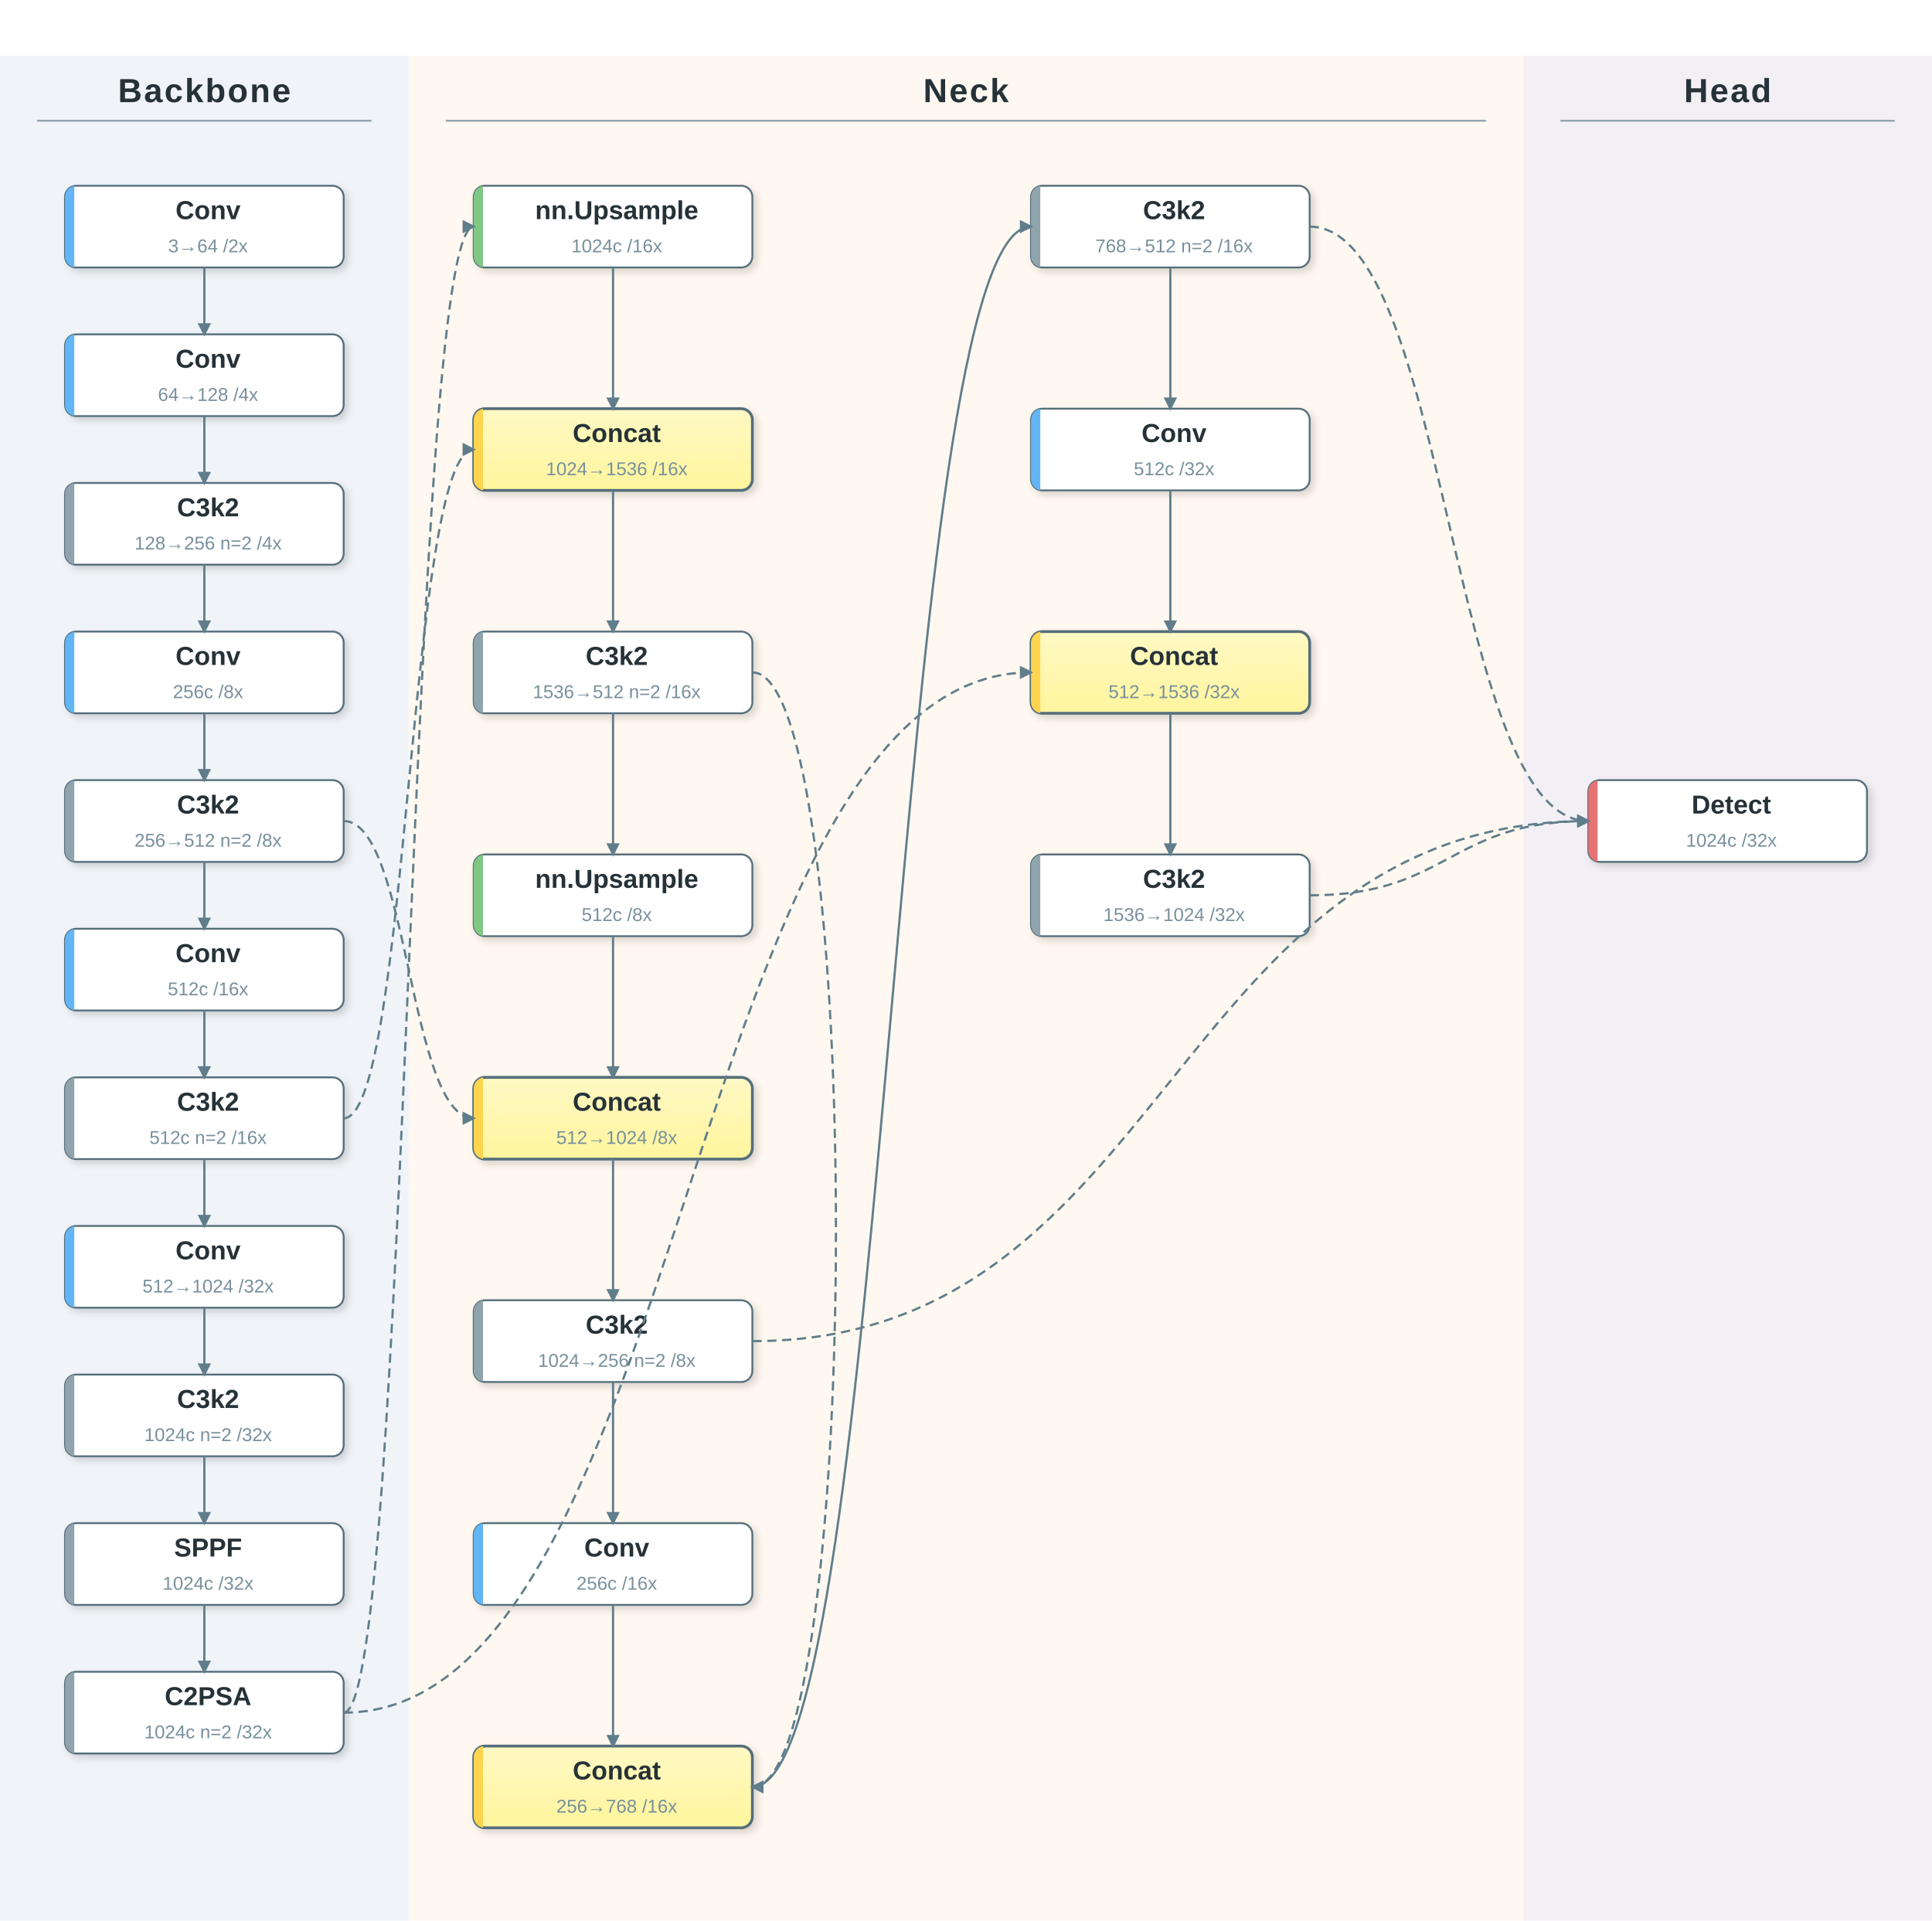
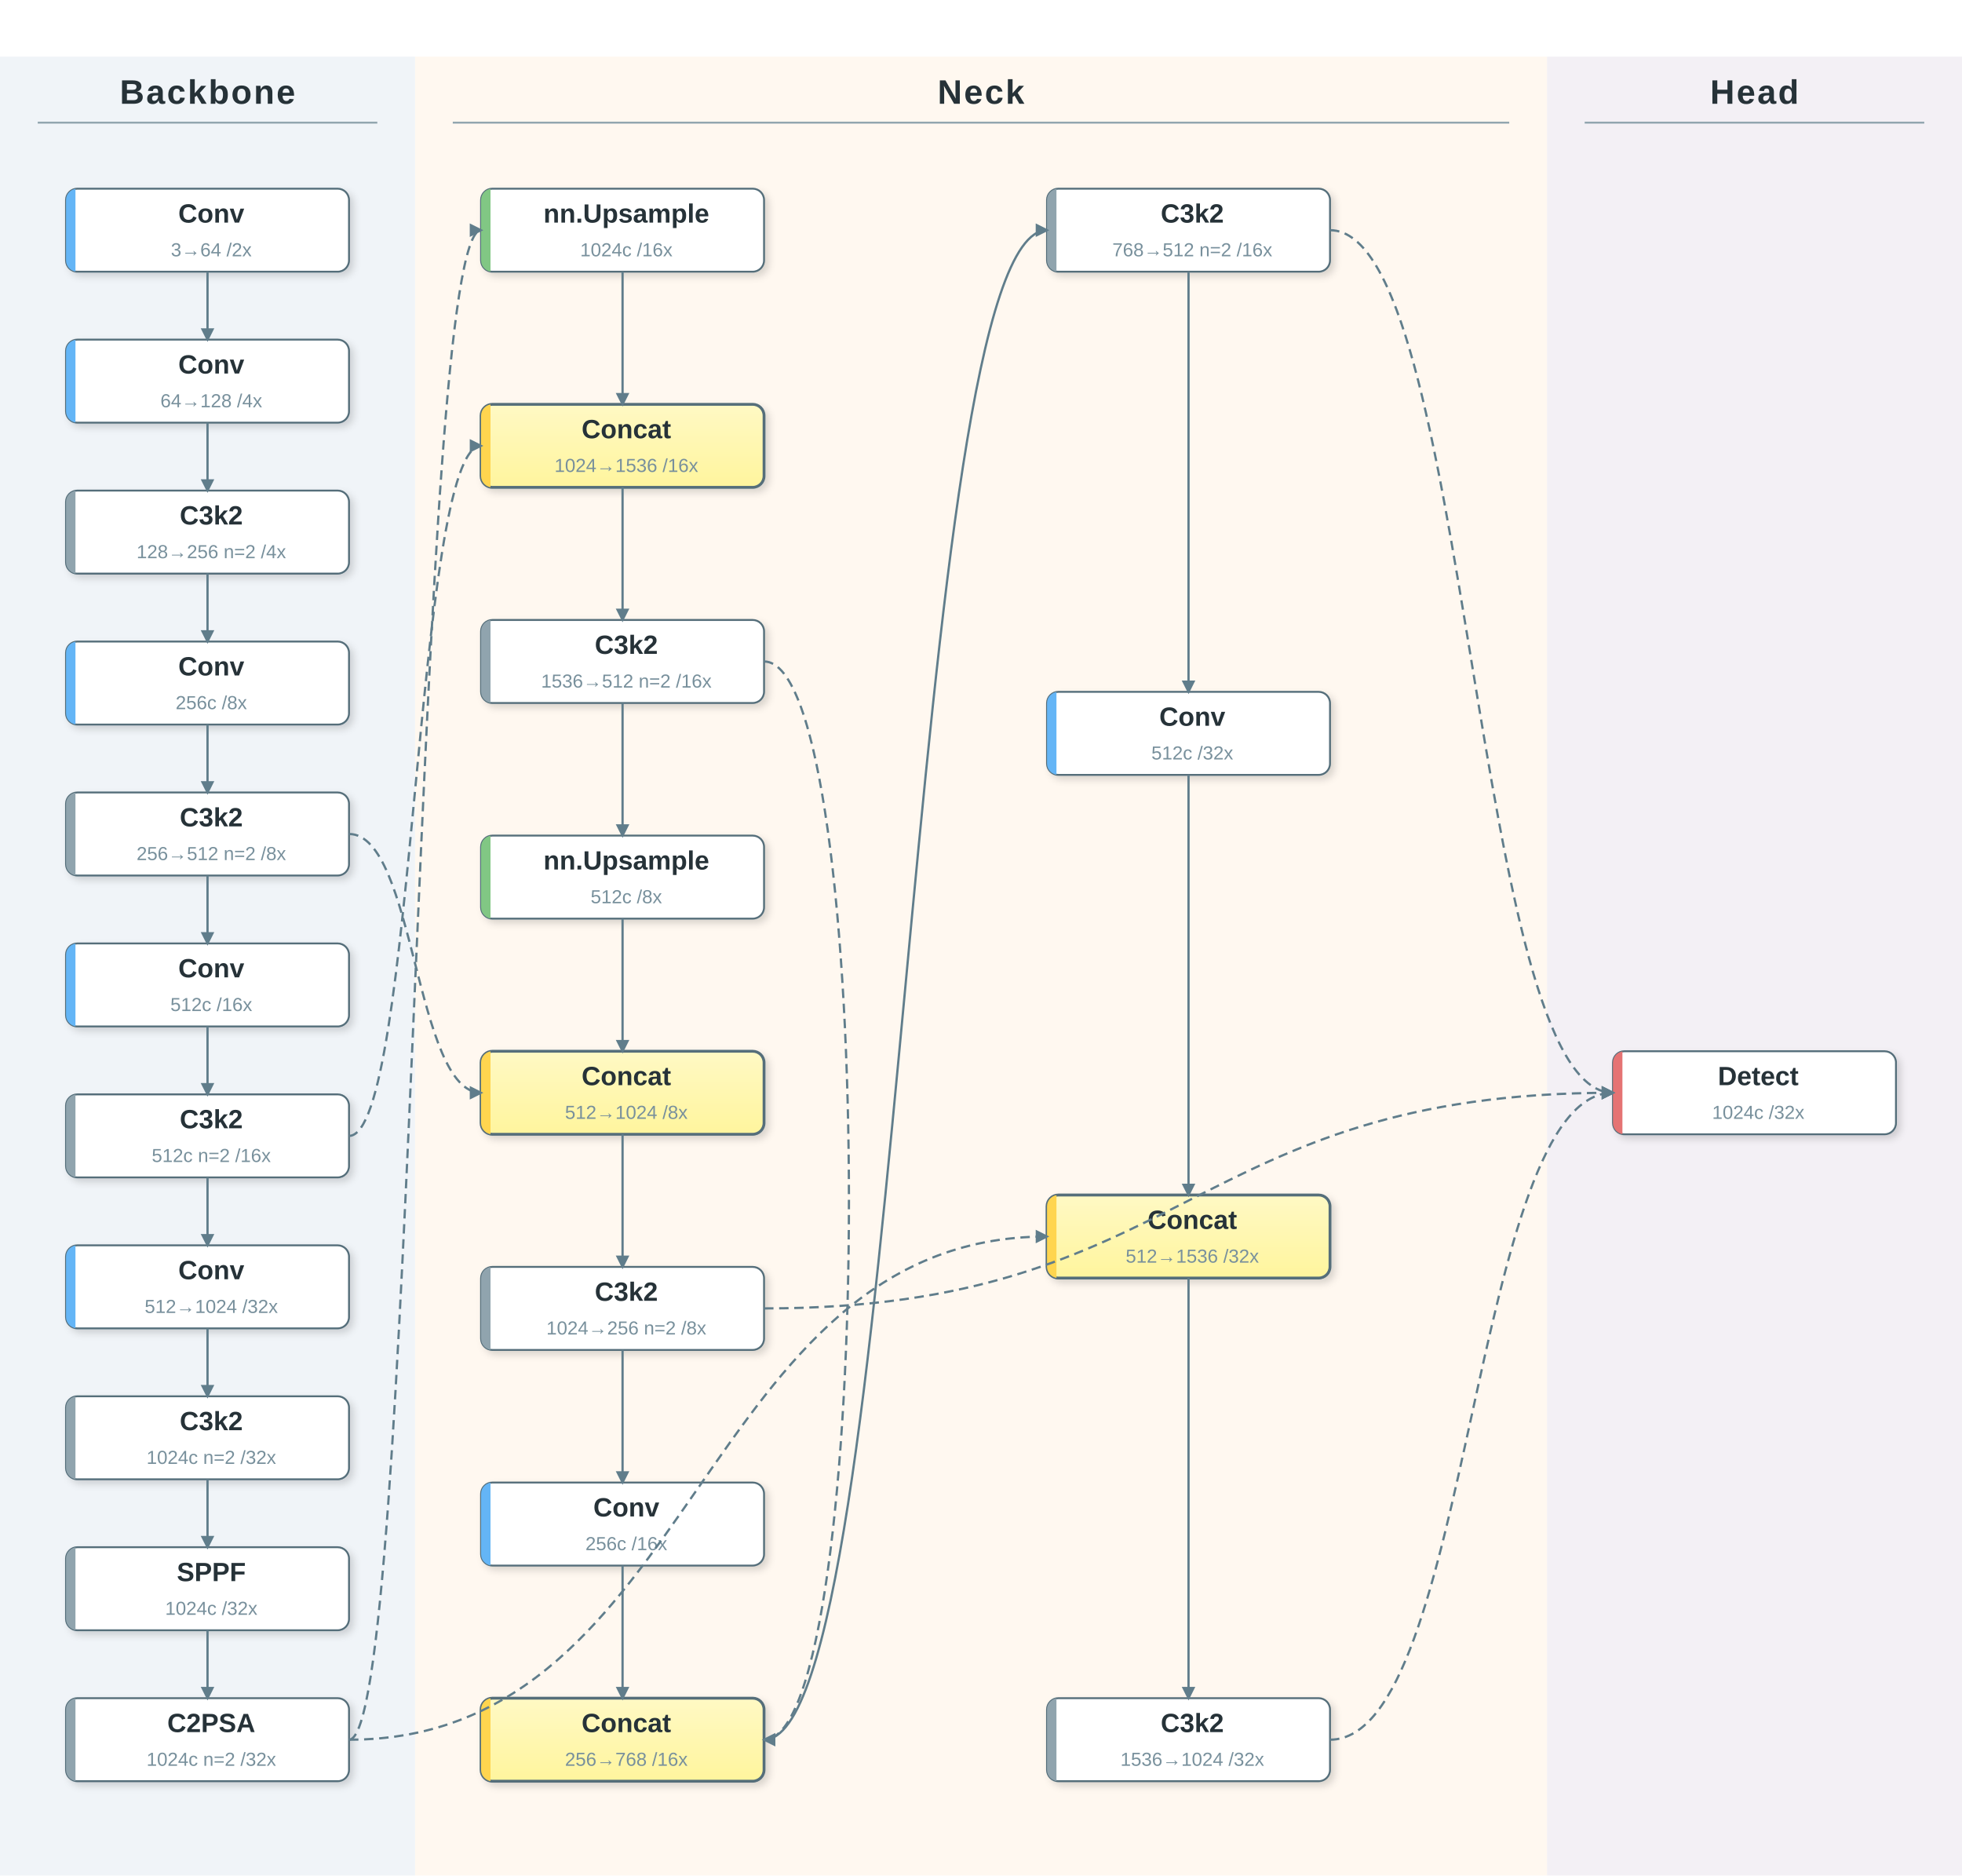
- <svg xmlns="http://www.w3.org/2000/svg" viewBox="0 0 1040 1034">
+ <svg xmlns="http://www.w3.org/2000/svg" viewBox="0 0 1040 994">
  <style>
            text { font-family: "Arial, sans-serif"; }
        </style>
  <defs>
    <filter id="shadow" x="-20%" y="-20%" width="150%" height="150%">
      <feGaussianBlur in="SourceAlpha" stdDeviation="2" />
      <feOffset dx="2" dy="2" result="offsetblur" />
      <feComponentTransfer>
        <feFuncA type="linear" slope="0.15" />
      </feComponentTransfer>
      <feMerge>
        <feMergeNode />
        <feMergeNode in="SourceGraphic" />
      </feMerge>
    </filter>
    <marker id="arrow" markerWidth="6" markerHeight="6" refX="5" refY="3" orient="auto" markerUnits="strokeWidth">
      <path d="M0,0 L0,6 L6,3 z" fill="#607D8B" />
    </marker>
    <linearGradient id="grad_bb" x1="0%" y1="0%" x2="0%" y2="100%">
      <stop offset="0%" style="stop-color:#FFFFFF;stop-opacity:1" />
      <stop offset="100%" style="stop-color:#FFFFFF;stop-opacity:1" />
    </linearGradient>
    <linearGradient id="grad_neck" x1="0%" y1="0%" x2="0%" y2="100%">
      <stop offset="0%" style="stop-color:#FFFFFF;stop-opacity:1" />
      <stop offset="100%" style="stop-color:#FFFFFF;stop-opacity:1" />
    </linearGradient>
    <linearGradient id="grad_head" x1="0%" y1="0%" x2="0%" y2="100%">
      <stop offset="0%" style="stop-color:#FFFFFF;stop-opacity:1" />
      <stop offset="100%" style="stop-color:#FFFFFF;stop-opacity:1" />
    </linearGradient>
    <linearGradient id="grad_concat" x1="0%" y1="0%" x2="0%" y2="100%">
      <stop offset="0%" style="stop-color:#FFF9C4;stop-opacity:1" />
      <stop offset="100%" style="stop-color:#FFF59D;stop-opacity:1" />
    </linearGradient>
    <linearGradient id="grad_node" x1="0%" y1="0%" x2="0%" y2="100%">
      <stop offset="0%" style="stop-color:#FFFFFF;stop-opacity:1" />
      <stop offset="100%" style="stop-color:#FFFFFF;stop-opacity:1" />
    </linearGradient>
  </defs>
-   <rect x="820" y="30" width="220" height="1004" fill="#F3F0F5" />
-   <rect x="220" y="30" width="600" height="1004" fill="#FFF8F0" />
-   <rect x="0" y="30" width="220" height="1004" fill="#F0F4F8" />
+   <rect x="820" y="30" width="220" height="964" fill="#F3F0F5" />
+   <rect x="220" y="30" width="600" height="964" fill="#FFF8F0" />
+   <rect x="0" y="30" width="220" height="964" fill="#F0F4F8" />
  <rect x="35.0" y="100" width="150" height="44" rx="6" fill="url(#grad_bb)" stroke="#546E7A" stroke-width="1.0" filter="url(#shadow)" />
  <clipPath id="clip_35_100">
    <rect x="35.0" y="100" width="150" height="44" rx="6" />
  </clipPath>
  <rect x="35.0" y="100" width="5" height="44" fill="#64B5F6" clip-path="url(#clip_35_100)" />
  <text x="112.0" y="114.0" font-weight="bold" font-size="14" fill="#263238" text-anchor="middle" dominant-baseline="middle">Conv</text>
  <text x="112.0" y="133.0" font-size="10" fill="#78909C" text-anchor="middle" dominant-baseline="middle">3→64 /2x</text>
  <rect x="35.0" y="180" width="150" height="44" rx="6" fill="url(#grad_bb)" stroke="#546E7A" stroke-width="1.0" filter="url(#shadow)" />
  <clipPath id="clip_35_180">
    <rect x="35.0" y="180" width="150" height="44" rx="6" />
  </clipPath>
  <rect x="35.0" y="180" width="5" height="44" fill="#64B5F6" clip-path="url(#clip_35_180)" />
  <text x="112.0" y="194.0" font-weight="bold" font-size="14" fill="#263238" text-anchor="middle" dominant-baseline="middle">Conv</text>
  <text x="112.0" y="213.0" font-size="10" fill="#78909C" text-anchor="middle" dominant-baseline="middle">64→128 /4x</text>
  <rect x="35.0" y="260" width="150" height="44" rx="6" fill="url(#grad_bb)" stroke="#546E7A" stroke-width="1.0" filter="url(#shadow)" />
  <clipPath id="clip_35_260">
    <rect x="35.0" y="260" width="150" height="44" rx="6" />
  </clipPath>
  <rect x="35.0" y="260" width="5" height="44" fill="#90A4AE" clip-path="url(#clip_35_260)" />
  <text x="112.0" y="274.0" font-weight="bold" font-size="14" fill="#263238" text-anchor="middle" dominant-baseline="middle">C3k2</text>
  <text x="112.0" y="293.0" font-size="10" fill="#78909C" text-anchor="middle" dominant-baseline="middle">128→256 n=2 /4x</text>
  <rect x="35.0" y="340" width="150" height="44" rx="6" fill="url(#grad_bb)" stroke="#546E7A" stroke-width="1.0" filter="url(#shadow)" />
  <clipPath id="clip_35_340">
    <rect x="35.0" y="340" width="150" height="44" rx="6" />
  </clipPath>
  <rect x="35.0" y="340" width="5" height="44" fill="#64B5F6" clip-path="url(#clip_35_340)" />
  <text x="112.0" y="354.0" font-weight="bold" font-size="14" fill="#263238" text-anchor="middle" dominant-baseline="middle">Conv</text>
  <text x="112.0" y="373.0" font-size="10" fill="#78909C" text-anchor="middle" dominant-baseline="middle">256c /8x</text>
  <rect x="35.0" y="420" width="150" height="44" rx="6" fill="url(#grad_bb)" stroke="#546E7A" stroke-width="1.0" filter="url(#shadow)" />
  <clipPath id="clip_35_420">
    <rect x="35.0" y="420" width="150" height="44" rx="6" />
  </clipPath>
  <rect x="35.0" y="420" width="5" height="44" fill="#90A4AE" clip-path="url(#clip_35_420)" />
  <text x="112.0" y="434.0" font-weight="bold" font-size="14" fill="#263238" text-anchor="middle" dominant-baseline="middle">C3k2</text>
  <text x="112.0" y="453.0" font-size="10" fill="#78909C" text-anchor="middle" dominant-baseline="middle">256→512 n=2 /8x</text>
  <rect x="35.0" y="500" width="150" height="44" rx="6" fill="url(#grad_bb)" stroke="#546E7A" stroke-width="1.0" filter="url(#shadow)" />
  <clipPath id="clip_35_500">
    <rect x="35.0" y="500" width="150" height="44" rx="6" />
  </clipPath>
  <rect x="35.0" y="500" width="5" height="44" fill="#64B5F6" clip-path="url(#clip_35_500)" />
  <text x="112.0" y="514.0" font-weight="bold" font-size="14" fill="#263238" text-anchor="middle" dominant-baseline="middle">Conv</text>
  <text x="112.0" y="533.0" font-size="10" fill="#78909C" text-anchor="middle" dominant-baseline="middle">512c /16x</text>
  <rect x="35.0" y="580" width="150" height="44" rx="6" fill="url(#grad_bb)" stroke="#546E7A" stroke-width="1.0" filter="url(#shadow)" />
  <clipPath id="clip_35_580">
    <rect x="35.0" y="580" width="150" height="44" rx="6" />
  </clipPath>
  <rect x="35.0" y="580" width="5" height="44" fill="#90A4AE" clip-path="url(#clip_35_580)" />
  <text x="112.0" y="594.0" font-weight="bold" font-size="14" fill="#263238" text-anchor="middle" dominant-baseline="middle">C3k2</text>
  <text x="112.0" y="613.0" font-size="10" fill="#78909C" text-anchor="middle" dominant-baseline="middle">512c n=2 /16x</text>
  <rect x="35.0" y="660" width="150" height="44" rx="6" fill="url(#grad_bb)" stroke="#546E7A" stroke-width="1.0" filter="url(#shadow)" />
  <clipPath id="clip_35_660">
    <rect x="35.0" y="660" width="150" height="44" rx="6" />
  </clipPath>
  <rect x="35.0" y="660" width="5" height="44" fill="#64B5F6" clip-path="url(#clip_35_660)" />
  <text x="112.0" y="674.0" font-weight="bold" font-size="14" fill="#263238" text-anchor="middle" dominant-baseline="middle">Conv</text>
  <text x="112.0" y="693.0" font-size="10" fill="#78909C" text-anchor="middle" dominant-baseline="middle">512→1024 /32x</text>
  <rect x="35.0" y="740" width="150" height="44" rx="6" fill="url(#grad_bb)" stroke="#546E7A" stroke-width="1.0" filter="url(#shadow)" />
  <clipPath id="clip_35_740">
    <rect x="35.0" y="740" width="150" height="44" rx="6" />
  </clipPath>
  <rect x="35.0" y="740" width="5" height="44" fill="#90A4AE" clip-path="url(#clip_35_740)" />
  <text x="112.0" y="754.0" font-weight="bold" font-size="14" fill="#263238" text-anchor="middle" dominant-baseline="middle">C3k2</text>
  <text x="112.0" y="773.0" font-size="10" fill="#78909C" text-anchor="middle" dominant-baseline="middle">1024c n=2 /32x</text>
  <rect x="35.0" y="820" width="150" height="44" rx="6" fill="url(#grad_bb)" stroke="#546E7A" stroke-width="1.0" filter="url(#shadow)" />
  <clipPath id="clip_35_820">
    <rect x="35.0" y="820" width="150" height="44" rx="6" />
  </clipPath>
  <rect x="35.0" y="820" width="5" height="44" fill="#90A4AE" clip-path="url(#clip_35_820)" />
  <text x="112.0" y="834.0" font-weight="bold" font-size="14" fill="#263238" text-anchor="middle" dominant-baseline="middle">SPPF</text>
  <text x="112.0" y="853.0" font-size="10" fill="#78909C" text-anchor="middle" dominant-baseline="middle">1024c /32x</text>
  <rect x="35.0" y="900" width="150" height="44" rx="6" fill="url(#grad_bb)" stroke="#546E7A" stroke-width="1.0" filter="url(#shadow)" />
  <clipPath id="clip_35_900">
    <rect x="35.0" y="900" width="150" height="44" rx="6" />
  </clipPath>
  <rect x="35.0" y="900" width="5" height="44" fill="#90A4AE" clip-path="url(#clip_35_900)" />
  <text x="112.0" y="914.0" font-weight="bold" font-size="14" fill="#263238" text-anchor="middle" dominant-baseline="middle">C2PSA</text>
  <text x="112.0" y="933.0" font-size="10" fill="#78909C" text-anchor="middle" dominant-baseline="middle">1024c n=2 /32x</text>
  <rect x="255.0" y="100" width="150" height="44" rx="6" fill="url(#grad_neck)" stroke="#546E7A" stroke-width="1.0" filter="url(#shadow)" />
  <clipPath id="clip_255_100">
    <rect x="255.0" y="100" width="150" height="44" rx="6" />
  </clipPath>
  <rect x="255.0" y="100" width="5" height="44" fill="#81C784" clip-path="url(#clip_255_100)" />
  <text x="332.0" y="114.0" font-weight="bold" font-size="14" fill="#263238" text-anchor="middle" dominant-baseline="middle">nn.Upsample</text>
  <text x="332.0" y="133.0" font-size="10" fill="#78909C" text-anchor="middle" dominant-baseline="middle">1024c /16x</text>
-   <rect x="255.0" y="220" width="150" height="44" rx="6" fill="url(#grad_concat)" stroke="#546E7A" stroke-width="1.5" filter="url(#shadow)" />
-   <clipPath id="clip_255_220">
-     <rect x="255.0" y="220" width="150" height="44" rx="6" />
-   </clipPath>
-   <rect x="255.0" y="220" width="5" height="44" fill="#FFD54F" clip-path="url(#clip_255_220)" />
-   <text x="332.0" y="234.0" font-weight="bold" font-size="14" fill="#263238" text-anchor="middle" dominant-baseline="middle">Concat</text>
-   <text x="332.0" y="253.0" font-size="10" fill="#78909C" text-anchor="middle" dominant-baseline="middle">1024→1536 /16x</text>
-   <rect x="255.0" y="340" width="150" height="44" rx="6" fill="url(#grad_neck)" stroke="#546E7A" stroke-width="1.0" filter="url(#shadow)" />
-   <clipPath id="clip_255_340">
-     <rect x="255.0" y="340" width="150" height="44" rx="6" />
-   </clipPath>
-   <rect x="255.0" y="340" width="5" height="44" fill="#90A4AE" clip-path="url(#clip_255_340)" />
-   <text x="332.0" y="354.0" font-weight="bold" font-size="14" fill="#263238" text-anchor="middle" dominant-baseline="middle">C3k2</text>
-   <text x="332.0" y="373.0" font-size="10" fill="#78909C" text-anchor="middle" dominant-baseline="middle">1536→512 n=2 /16x</text>
-   <rect x="255.0" y="460" width="150" height="44" rx="6" fill="url(#grad_neck)" stroke="#546E7A" stroke-width="1.0" filter="url(#shadow)" />
-   <clipPath id="clip_255_460">
-     <rect x="255.0" y="460" width="150" height="44" rx="6" />
-   </clipPath>
-   <rect x="255.0" y="460" width="5" height="44" fill="#81C784" clip-path="url(#clip_255_460)" />
-   <text x="332.0" y="474.0" font-weight="bold" font-size="14" fill="#263238" text-anchor="middle" dominant-baseline="middle">nn.Upsample</text>
-   <text x="332.0" y="493.0" font-size="10" fill="#78909C" text-anchor="middle" dominant-baseline="middle">512c /8x</text>
-   <rect x="255.0" y="580" width="150" height="44" rx="6" fill="url(#grad_concat)" stroke="#546E7A" stroke-width="1.5" filter="url(#shadow)" />
-   <clipPath id="clip_255_580">
-     <rect x="255.0" y="580" width="150" height="44" rx="6" />
-   </clipPath>
-   <rect x="255.0" y="580" width="5" height="44" fill="#FFD54F" clip-path="url(#clip_255_580)" />
-   <text x="332.0" y="594.0" font-weight="bold" font-size="14" fill="#263238" text-anchor="middle" dominant-baseline="middle">Concat</text>
-   <text x="332.0" y="613.0" font-size="10" fill="#78909C" text-anchor="middle" dominant-baseline="middle">512→1024 /8x</text>
-   <rect x="255.0" y="700" width="150" height="44" rx="6" fill="url(#grad_neck)" stroke="#546E7A" stroke-width="1.0" filter="url(#shadow)" />
-   <clipPath id="clip_255_700">
-     <rect x="255.0" y="700" width="150" height="44" rx="6" />
-   </clipPath>
-   <rect x="255.0" y="700" width="5" height="44" fill="#90A4AE" clip-path="url(#clip_255_700)" />
-   <text x="332.0" y="714.0" font-weight="bold" font-size="14" fill="#263238" text-anchor="middle" dominant-baseline="middle">C3k2</text>
-   <text x="332.0" y="733.0" font-size="10" fill="#78909C" text-anchor="middle" dominant-baseline="middle">1024→256 n=2 /8x</text>
-   <rect x="255.0" y="820" width="150" height="44" rx="6" fill="url(#grad_neck)" stroke="#546E7A" stroke-width="1.0" filter="url(#shadow)" />
-   <clipPath id="clip_255_820">
-     <rect x="255.0" y="820" width="150" height="44" rx="6" />
-   </clipPath>
-   <rect x="255.0" y="820" width="5" height="44" fill="#64B5F6" clip-path="url(#clip_255_820)" />
-   <text x="332.0" y="834.0" font-weight="bold" font-size="14" fill="#263238" text-anchor="middle" dominant-baseline="middle">Conv</text>
-   <text x="332.0" y="853.0" font-size="10" fill="#78909C" text-anchor="middle" dominant-baseline="middle">256c /16x</text>
-   <rect x="255.0" y="940" width="150" height="44" rx="6" fill="url(#grad_concat)" stroke="#546E7A" stroke-width="1.5" filter="url(#shadow)" />
-   <clipPath id="clip_255_940">
-     <rect x="255.0" y="940" width="150" height="44" rx="6" />
-   </clipPath>
-   <rect x="255.0" y="940" width="5" height="44" fill="#FFD54F" clip-path="url(#clip_255_940)" />
-   <text x="332.0" y="954.0" font-weight="bold" font-size="14" fill="#263238" text-anchor="middle" dominant-baseline="middle">Concat</text>
-   <text x="332.0" y="973.0" font-size="10" fill="#78909C" text-anchor="middle" dominant-baseline="middle">256→768 /16x</text>
+   <rect x="255.0" y="214.286" width="150" height="44" rx="6" fill="url(#grad_concat)" stroke="#546E7A" stroke-width="1.5" filter="url(#shadow)" />
+   <clipPath id="clip_255_214">
+     <rect x="255.0" y="214.286" width="150" height="44" rx="6" />
+   </clipPath>
+   <rect x="255.0" y="214.286" width="5" height="44" fill="#FFD54F" clip-path="url(#clip_255_214)" />
+   <text x="332.0" y="228.286" font-weight="bold" font-size="14" fill="#263238" text-anchor="middle" dominant-baseline="middle">Concat</text>
+   <text x="332.0" y="247.286" font-size="10" fill="#78909C" text-anchor="middle" dominant-baseline="middle">1024→1536 /16x</text>
+   <rect x="255.0" y="328.571" width="150" height="44" rx="6" fill="url(#grad_neck)" stroke="#546E7A" stroke-width="1.0" filter="url(#shadow)" />
+   <clipPath id="clip_255_328">
+     <rect x="255.0" y="328.571" width="150" height="44" rx="6" />
+   </clipPath>
+   <rect x="255.0" y="328.571" width="5" height="44" fill="#90A4AE" clip-path="url(#clip_255_328)" />
+   <text x="332.0" y="342.571" font-weight="bold" font-size="14" fill="#263238" text-anchor="middle" dominant-baseline="middle">C3k2</text>
+   <text x="332.0" y="361.571" font-size="10" fill="#78909C" text-anchor="middle" dominant-baseline="middle">1536→512 n=2 /16x</text>
+   <rect x="255.0" y="442.857" width="150" height="44" rx="6" fill="url(#grad_neck)" stroke="#546E7A" stroke-width="1.0" filter="url(#shadow)" />
+   <clipPath id="clip_255_442">
+     <rect x="255.0" y="442.857" width="150" height="44" rx="6" />
+   </clipPath>
+   <rect x="255.0" y="442.857" width="5" height="44" fill="#81C784" clip-path="url(#clip_255_442)" />
+   <text x="332.0" y="456.857" font-weight="bold" font-size="14" fill="#263238" text-anchor="middle" dominant-baseline="middle">nn.Upsample</text>
+   <text x="332.0" y="475.857" font-size="10" fill="#78909C" text-anchor="middle" dominant-baseline="middle">512c /8x</text>
+   <rect x="255.0" y="557.143" width="150" height="44" rx="6" fill="url(#grad_concat)" stroke="#546E7A" stroke-width="1.5" filter="url(#shadow)" />
+   <clipPath id="clip_255_557">
+     <rect x="255.0" y="557.143" width="150" height="44" rx="6" />
+   </clipPath>
+   <rect x="255.0" y="557.143" width="5" height="44" fill="#FFD54F" clip-path="url(#clip_255_557)" />
+   <text x="332.0" y="571.143" font-weight="bold" font-size="14" fill="#263238" text-anchor="middle" dominant-baseline="middle">Concat</text>
+   <text x="332.0" y="590.143" font-size="10" fill="#78909C" text-anchor="middle" dominant-baseline="middle">512→1024 /8x</text>
+   <rect x="255.0" y="671.429" width="150" height="44" rx="6" fill="url(#grad_neck)" stroke="#546E7A" stroke-width="1.0" filter="url(#shadow)" />
+   <clipPath id="clip_255_671">
+     <rect x="255.0" y="671.429" width="150" height="44" rx="6" />
+   </clipPath>
+   <rect x="255.0" y="671.429" width="5" height="44" fill="#90A4AE" clip-path="url(#clip_255_671)" />
+   <text x="332.0" y="685.429" font-weight="bold" font-size="14" fill="#263238" text-anchor="middle" dominant-baseline="middle">C3k2</text>
+   <text x="332.0" y="704.429" font-size="10" fill="#78909C" text-anchor="middle" dominant-baseline="middle">1024→256 n=2 /8x</text>
+   <rect x="255.0" y="785.714" width="150" height="44" rx="6" fill="url(#grad_neck)" stroke="#546E7A" stroke-width="1.0" filter="url(#shadow)" />
+   <clipPath id="clip_255_785">
+     <rect x="255.0" y="785.714" width="150" height="44" rx="6" />
+   </clipPath>
+   <rect x="255.0" y="785.714" width="5" height="44" fill="#64B5F6" clip-path="url(#clip_255_785)" />
+   <text x="332.0" y="799.714" font-weight="bold" font-size="14" fill="#263238" text-anchor="middle" dominant-baseline="middle">Conv</text>
+   <text x="332.0" y="818.714" font-size="10" fill="#78909C" text-anchor="middle" dominant-baseline="middle">256c /16x</text>
+   <rect x="255.0" y="900" width="150" height="44" rx="6" fill="url(#grad_concat)" stroke="#546E7A" stroke-width="1.5" filter="url(#shadow)" />
+   <clipPath id="clip_255_900">
+     <rect x="255.0" y="900" width="150" height="44" rx="6" />
+   </clipPath>
+   <rect x="255.0" y="900" width="5" height="44" fill="#FFD54F" clip-path="url(#clip_255_900)" />
+   <text x="332.0" y="914" font-weight="bold" font-size="14" fill="#263238" text-anchor="middle" dominant-baseline="middle">Concat</text>
+   <text x="332.0" y="933" font-size="10" fill="#78909C" text-anchor="middle" dominant-baseline="middle">256→768 /16x</text>
  <rect x="555.0" y="100" width="150" height="44" rx="6" fill="url(#grad_neck)" stroke="#546E7A" stroke-width="1.0" filter="url(#shadow)" />
  <clipPath id="clip_555_100">
    <rect x="555.0" y="100" width="150" height="44" rx="6" />
  </clipPath>
  <rect x="555.0" y="100" width="5" height="44" fill="#90A4AE" clip-path="url(#clip_555_100)" />
  <text x="632.0" y="114.0" font-weight="bold" font-size="14" fill="#263238" text-anchor="middle" dominant-baseline="middle">C3k2</text>
  <text x="632.0" y="133.0" font-size="10" fill="#78909C" text-anchor="middle" dominant-baseline="middle">768→512 n=2 /16x</text>
-   <rect x="555.0" y="220" width="150" height="44" rx="6" fill="url(#grad_neck)" stroke="#546E7A" stroke-width="1.0" filter="url(#shadow)" />
-   <clipPath id="clip_555_220">
-     <rect x="555.0" y="220" width="150" height="44" rx="6" />
-   </clipPath>
-   <rect x="555.0" y="220" width="5" height="44" fill="#64B5F6" clip-path="url(#clip_555_220)" />
-   <text x="632.0" y="234.0" font-weight="bold" font-size="14" fill="#263238" text-anchor="middle" dominant-baseline="middle">Conv</text>
-   <text x="632.0" y="253.0" font-size="10" fill="#78909C" text-anchor="middle" dominant-baseline="middle">512c /32x</text>
-   <rect x="555.0" y="340" width="150" height="44" rx="6" fill="url(#grad_concat)" stroke="#546E7A" stroke-width="1.5" filter="url(#shadow)" />
-   <clipPath id="clip_555_340">
-     <rect x="555.0" y="340" width="150" height="44" rx="6" />
-   </clipPath>
-   <rect x="555.0" y="340" width="5" height="44" fill="#FFD54F" clip-path="url(#clip_555_340)" />
-   <text x="632.0" y="354.0" font-weight="bold" font-size="14" fill="#263238" text-anchor="middle" dominant-baseline="middle">Concat</text>
-   <text x="632.0" y="373.0" font-size="10" fill="#78909C" text-anchor="middle" dominant-baseline="middle">512→1536 /32x</text>
-   <rect x="555.0" y="460" width="150" height="44" rx="6" fill="url(#grad_neck)" stroke="#546E7A" stroke-width="1.0" filter="url(#shadow)" />
-   <clipPath id="clip_555_460">
-     <rect x="555.0" y="460" width="150" height="44" rx="6" />
-   </clipPath>
-   <rect x="555.0" y="460" width="5" height="44" fill="#90A4AE" clip-path="url(#clip_555_460)" />
-   <text x="632.0" y="474.0" font-weight="bold" font-size="14" fill="#263238" text-anchor="middle" dominant-baseline="middle">C3k2</text>
-   <text x="632.0" y="493.0" font-size="10" fill="#78909C" text-anchor="middle" dominant-baseline="middle">1536→1024 /32x</text>
-   <rect x="855.0" y="420.0" width="150" height="44" rx="6" fill="url(#grad_head)" stroke="#546E7A" stroke-width="1.0" filter="url(#shadow)" />
-   <clipPath id="clip_855_420">
-     <rect x="855.0" y="420.0" width="150" height="44" rx="6" />
-   </clipPath>
-   <rect x="855.0" y="420.0" width="5" height="44" fill="#E57373" clip-path="url(#clip_855_420)" />
-   <text x="932.0" y="434.0" font-weight="bold" font-size="14" fill="#263238" text-anchor="middle" dominant-baseline="middle">Detect</text>
-   <text x="932.0" y="453.0" font-size="10" fill="#78909C" text-anchor="middle" dominant-baseline="middle">1024c /32x</text>
+   <rect x="555.0" y="366.667" width="150" height="44" rx="6" fill="url(#grad_neck)" stroke="#546E7A" stroke-width="1.0" filter="url(#shadow)" />
+   <clipPath id="clip_555_366">
+     <rect x="555.0" y="366.667" width="150" height="44" rx="6" />
+   </clipPath>
+   <rect x="555.0" y="366.667" width="5" height="44" fill="#64B5F6" clip-path="url(#clip_555_366)" />
+   <text x="632.0" y="380.667" font-weight="bold" font-size="14" fill="#263238" text-anchor="middle" dominant-baseline="middle">Conv</text>
+   <text x="632.0" y="399.667" font-size="10" fill="#78909C" text-anchor="middle" dominant-baseline="middle">512c /32x</text>
+   <rect x="555.0" y="633.333" width="150" height="44" rx="6" fill="url(#grad_concat)" stroke="#546E7A" stroke-width="1.5" filter="url(#shadow)" />
+   <clipPath id="clip_555_633">
+     <rect x="555.0" y="633.333" width="150" height="44" rx="6" />
+   </clipPath>
+   <rect x="555.0" y="633.333" width="5" height="44" fill="#FFD54F" clip-path="url(#clip_555_633)" />
+   <text x="632.0" y="647.333" font-weight="bold" font-size="14" fill="#263238" text-anchor="middle" dominant-baseline="middle">Concat</text>
+   <text x="632.0" y="666.333" font-size="10" fill="#78909C" text-anchor="middle" dominant-baseline="middle">512→1536 /32x</text>
+   <rect x="555.0" y="900.0" width="150" height="44" rx="6" fill="url(#grad_neck)" stroke="#546E7A" stroke-width="1.0" filter="url(#shadow)" />
+   <clipPath id="clip_555_900">
+     <rect x="555.0" y="900.0" width="150" height="44" rx="6" />
+   </clipPath>
+   <rect x="555.0" y="900.0" width="5" height="44" fill="#90A4AE" clip-path="url(#clip_555_900)" />
+   <text x="632.0" y="914.0" font-weight="bold" font-size="14" fill="#263238" text-anchor="middle" dominant-baseline="middle">C3k2</text>
+   <text x="632.0" y="933.0" font-size="10" fill="#78909C" text-anchor="middle" dominant-baseline="middle">1536→1024 /32x</text>
+   <rect x="855.0" y="557.143" width="150" height="44" rx="6" fill="url(#grad_head)" stroke="#546E7A" stroke-width="1.0" filter="url(#shadow)" />
+   <clipPath id="clip_855_557">
+     <rect x="855.0" y="557.143" width="150" height="44" rx="6" />
+   </clipPath>
+   <rect x="855.0" y="557.143" width="5" height="44" fill="#E57373" clip-path="url(#clip_855_557)" />
+   <text x="932.0" y="571.143" font-weight="bold" font-size="14" fill="#263238" text-anchor="middle" dominant-baseline="middle">Detect</text>
+   <text x="932.0" y="590.143" font-size="10" fill="#78909C" text-anchor="middle" dominant-baseline="middle">1024c /32x</text>
  <path d="M 110.0 144 L 110.0 180" stroke="#607D8B" stroke-width="1.2" fill="none" marker-end="url(#arrow)" />
  <path d="M 110.0 224 L 110.0 260" stroke="#607D8B" stroke-width="1.2" fill="none" marker-end="url(#arrow)" />
  <path d="M 110.0 304 L 110.0 340" stroke="#607D8B" stroke-width="1.2" fill="none" marker-end="url(#arrow)" />
  <path d="M 110.0 384 L 110.0 420" stroke="#607D8B" stroke-width="1.2" fill="none" marker-end="url(#arrow)" />
  <path d="M 110.0 464 L 110.0 500" stroke="#607D8B" stroke-width="1.2" fill="none" marker-end="url(#arrow)" />
  <path d="M 110.0 544 L 110.0 580" stroke="#607D8B" stroke-width="1.2" fill="none" marker-end="url(#arrow)" />
  <path d="M 110.0 624 L 110.0 660" stroke="#607D8B" stroke-width="1.2" fill="none" marker-end="url(#arrow)" />
  <path d="M 110.0 704 L 110.0 740" stroke="#607D8B" stroke-width="1.2" fill="none" marker-end="url(#arrow)" />
  <path d="M 110.0 784 L 110.0 820" stroke="#607D8B" stroke-width="1.2" fill="none" marker-end="url(#arrow)" />
  <path d="M 110.0 864 L 110.0 900" stroke="#607D8B" stroke-width="1.2" fill="none" marker-end="url(#arrow)" />
  <path d="M 185.0 922.0 C 220.0 922.0, 220.0 122.0, 255.0 122.0" stroke="#607D8B" stroke-width="1.2" fill="none" stroke-dasharray="5,3" marker-end="url(#arrow)" />
-   <path d="M 330.0 144 L 330.0 220" stroke="#607D8B" stroke-width="1.2" fill="none" marker-end="url(#arrow)" />
-   <path d="M 185.0 602.0 C 220.0 602.0, 220.0 242.0, 255.0 242.0" stroke="#607D8B" stroke-width="1.2" fill="none" stroke-dasharray="5,3" marker-end="url(#arrow)" />
-   <path d="M 330.0 264 L 330.0 340" stroke="#607D8B" stroke-width="1.2" fill="none" marker-end="url(#arrow)" />
-   <path d="M 330.0 384 L 330.0 460" stroke="#607D8B" stroke-width="1.2" fill="none" marker-end="url(#arrow)" />
-   <path d="M 330.0 504 L 330.0 580" stroke="#607D8B" stroke-width="1.2" fill="none" marker-end="url(#arrow)" />
-   <path d="M 185.0 442.0 C 220.0 442.0, 220.0 602.0, 255.0 602.0" stroke="#607D8B" stroke-width="1.2" fill="none" stroke-dasharray="5,3" marker-end="url(#arrow)" />
-   <path d="M 330.0 624 L 330.0 700" stroke="#607D8B" stroke-width="1.2" fill="none" marker-end="url(#arrow)" />
-   <path d="M 330.0 744 L 330.0 820" stroke="#607D8B" stroke-width="1.2" fill="none" marker-end="url(#arrow)" />
-   <path d="M 330.0 864 L 330.0 940" stroke="#607D8B" stroke-width="1.2" fill="none" marker-end="url(#arrow)" />
-   <path d="M 405.0 362.0 C 465.0 362.0, 465.0 962.0, 405.0 962.0" stroke="#607D8B" stroke-width="1.2" fill="none" stroke-dasharray="5,3" marker-end="url(#arrow)" />
-   <path d="M 405.0 962.0 C 480.0 962.0, 480.0 122.0, 555.0 122.0" stroke="#607D8B" stroke-width="1.2" fill="none" marker-end="url(#arrow)" />
-   <path d="M 630.0 144 L 630.0 220" stroke="#607D8B" stroke-width="1.2" fill="none" marker-end="url(#arrow)" />
-   <path d="M 630.0 264 L 630.0 340" stroke="#607D8B" stroke-width="1.2" fill="none" marker-end="url(#arrow)" />
-   <path d="M 185.0 922.0 C 370.0 922.0, 370.0 362.0, 555.0 362.0" stroke="#607D8B" stroke-width="1.2" fill="none" stroke-dasharray="5,3" marker-end="url(#arrow)" />
-   <path d="M 630.0 384 L 630.0 460" stroke="#607D8B" stroke-width="1.2" fill="none" marker-end="url(#arrow)" />
-   <path d="M 405.0 722.0 C 630.0 722.0, 630.0 442.0, 855.0 442.0" stroke="#607D8B" stroke-width="1.2" fill="none" stroke-dasharray="5,3" marker-end="url(#arrow)" />
-   <path d="M 705.0 122.0 C 780.0 122.0, 780.0 442.0, 855.0 442.0" stroke="#607D8B" stroke-width="1.2" fill="none" stroke-dasharray="5,3" marker-end="url(#arrow)" />
-   <path d="M 705.0 482.0 C 780.0 482.0, 780.0 442.0, 855.0 442.0" stroke="#607D8B" stroke-width="1.2" fill="none" stroke-dasharray="5,3" marker-end="url(#arrow)" />
+   <path d="M 330.0 144 L 330.0 214.286" stroke="#607D8B" stroke-width="1.2" fill="none" marker-end="url(#arrow)" />
+   <path d="M 185.0 602.0 C 220.0 602.0, 220.0 236.286, 255.0 236.286" stroke="#607D8B" stroke-width="1.2" fill="none" stroke-dasharray="5,3" marker-end="url(#arrow)" />
+   <path d="M 330.0 258.286 L 330.0 328.571" stroke="#607D8B" stroke-width="1.2" fill="none" marker-end="url(#arrow)" />
+   <path d="M 330.0 372.571 L 330.0 442.857" stroke="#607D8B" stroke-width="1.2" fill="none" marker-end="url(#arrow)" />
+   <path d="M 330.0 486.857 L 330.0 557.143" stroke="#607D8B" stroke-width="1.2" fill="none" marker-end="url(#arrow)" />
+   <path d="M 185.0 442.0 C 220.0 442.0, 220.0 579.143, 255.0 579.143" stroke="#607D8B" stroke-width="1.2" fill="none" stroke-dasharray="5,3" marker-end="url(#arrow)" />
+   <path d="M 330.0 601.143 L 330.0 671.429" stroke="#607D8B" stroke-width="1.2" fill="none" marker-end="url(#arrow)" />
+   <path d="M 330.0 715.429 L 330.0 785.714" stroke="#607D8B" stroke-width="1.2" fill="none" marker-end="url(#arrow)" />
+   <path d="M 330.0 829.714 L 330.0 900" stroke="#607D8B" stroke-width="1.2" fill="none" marker-end="url(#arrow)" />
+   <path d="M 405.0 350.571 C 465.0 350.571, 465.0 922, 405.0 922" stroke="#607D8B" stroke-width="1.2" fill="none" stroke-dasharray="5,3" marker-end="url(#arrow)" />
+   <path d="M 405.0 922 C 480.0 922, 480.0 122.0, 555.0 122.0" stroke="#607D8B" stroke-width="1.2" fill="none" marker-end="url(#arrow)" />
+   <path d="M 630.0 144 L 630.0 366.667" stroke="#607D8B" stroke-width="1.2" fill="none" marker-end="url(#arrow)" />
+   <path d="M 630.0 410.667 L 630.0 633.333" stroke="#607D8B" stroke-width="1.2" fill="none" marker-end="url(#arrow)" />
+   <path d="M 185.0 922.0 C 370.0 922.0, 370.0 655.333, 555.0 655.333" stroke="#607D8B" stroke-width="1.2" fill="none" stroke-dasharray="5,3" marker-end="url(#arrow)" />
+   <path d="M 630.0 677.333 L 630.0 900.0" stroke="#607D8B" stroke-width="1.2" fill="none" marker-end="url(#arrow)" />
+   <path d="M 405.0 693.429 C 630.0 693.429, 630.0 579.143, 855.0 579.143" stroke="#607D8B" stroke-width="1.2" fill="none" stroke-dasharray="5,3" marker-end="url(#arrow)" />
+   <path d="M 705.0 122.0 C 780.0 122.0, 780.0 579.143, 855.0 579.143" stroke="#607D8B" stroke-width="1.2" fill="none" stroke-dasharray="5,3" marker-end="url(#arrow)" />
+   <path d="M 705.0 922.0 C 780.0 922.0, 780.0 579.143, 855.0 579.143" stroke="#607D8B" stroke-width="1.2" fill="none" stroke-dasharray="5,3" marker-end="url(#arrow)" />
  <text x="110.0" y="55" font-weight="bold" font-size="18" fill="#263238" text-anchor="middle" letter-spacing="1">Backbone</text>
  <line x1="20" y1="65" x2="200" y2="65" stroke="#90A4AE" stroke-width="1" />
  <text x="520.0" y="55" font-weight="bold" font-size="18" fill="#263238" text-anchor="middle" letter-spacing="1">Neck</text>
  <line x1="240" y1="65" x2="800" y2="65" stroke="#90A4AE" stroke-width="1" />
  <text x="930.0" y="55" font-weight="bold" font-size="18" fill="#263238" text-anchor="middle" letter-spacing="1">Head</text>
  <line x1="840" y1="65" x2="1020" y2="65" stroke="#90A4AE" stroke-width="1" />
</svg>
